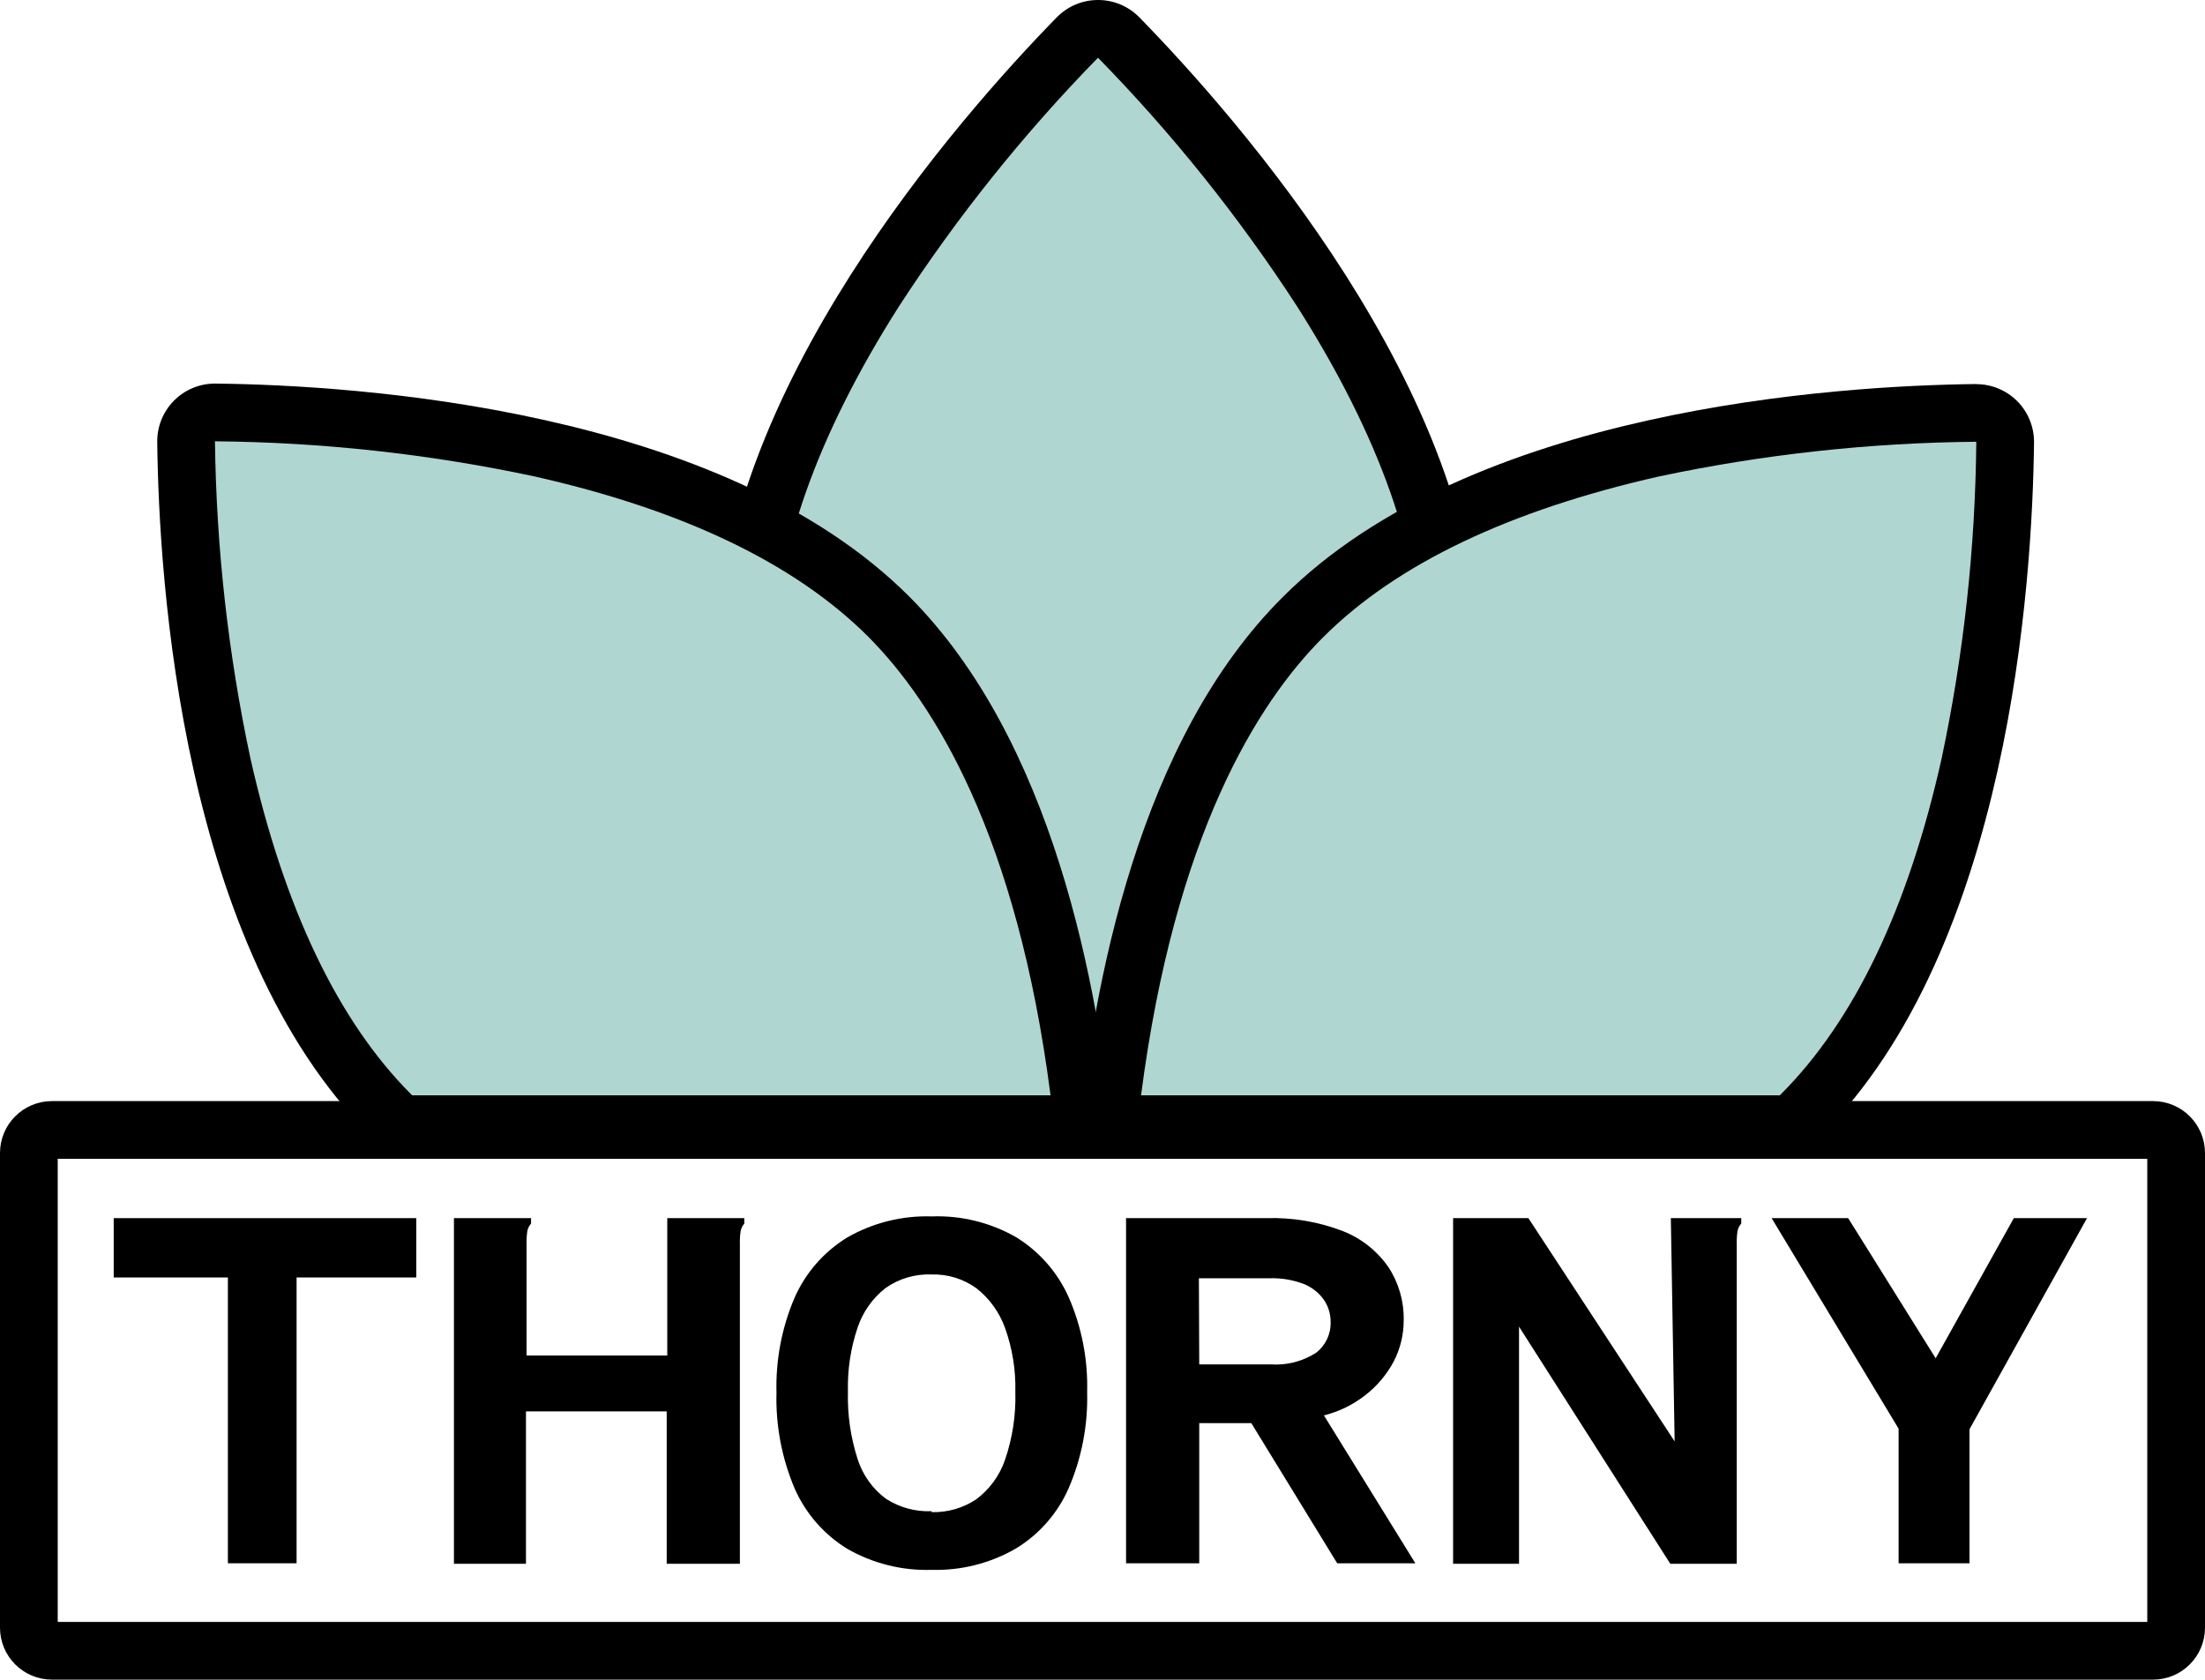
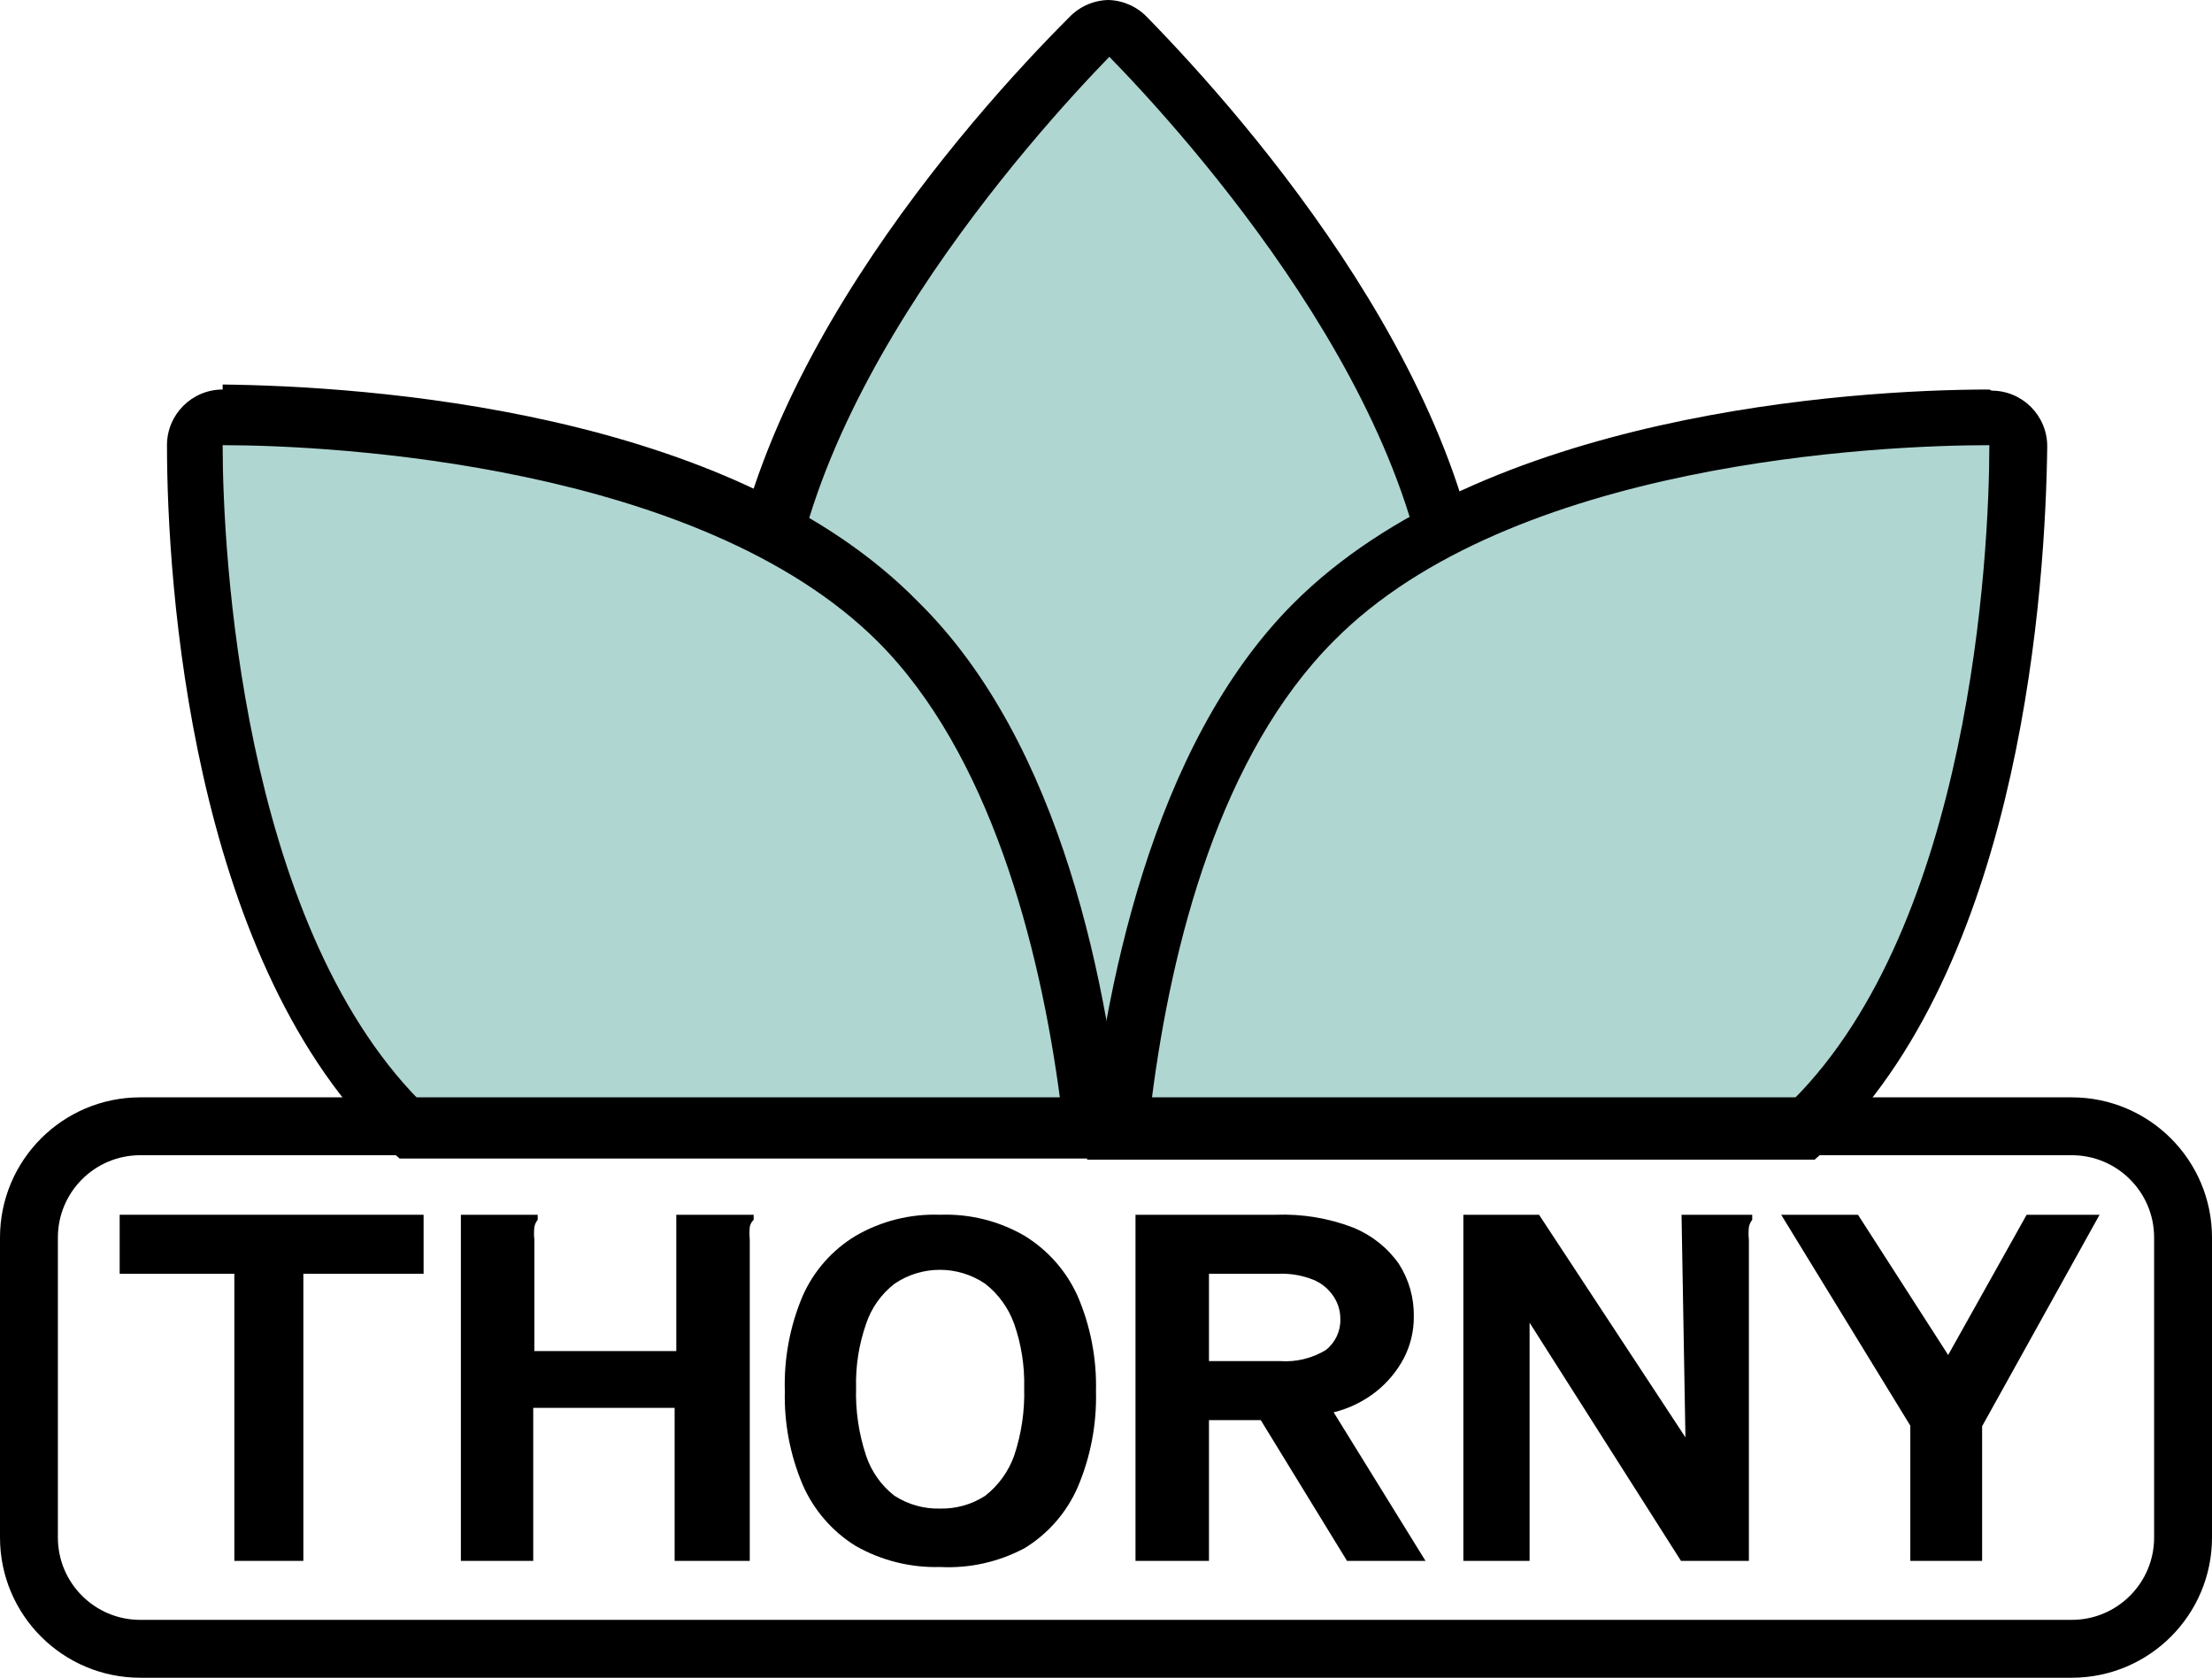
- <svg xmlns="http://www.w3.org/2000/svg" viewBox="0 0 191 145.51">
+ <svg xmlns="http://www.w3.org/2000/svg" viewBox="0 0 39.74 30.14">
  <defs>
-     <style>.a{fill:#b0d6d2;}.b{fill:none;stroke:#000;stroke-miterlimit:10;stroke-width:5px;}</style>
+     <style>.a{fill:#b0d6d2;}.b{fill:none;stroke:#000;stroke-miterlimit:10;stroke-width:1.04px;}</style>
  </defs>
-   <path d="M19.74,135.43V110.67H9.85v-5.14H36.06v5.14H25.69v24.76Z" />
-   <path d="M39.32,105.53H46V106a1.45,1.45,0,0,0-.32.63,7.06,7.06,0,0,0-.07,1.15v9.65H57.8V105.53h6.67V106a1.43,1.43,0,0,0-.31.63,6.05,6.05,0,0,0-.07,1.15v27.69H57.75v-13.2H45.56v13.2H39.32Z" />
-   <path d="M80.7,136a13.81,13.81,0,0,1-7.32-1.83,11.61,11.61,0,0,1-4.56-5.25,19.9,19.9,0,0,1-1.56-8.28,19.57,19.57,0,0,1,1.56-8.2,11.61,11.61,0,0,1,4.56-5.23,13.81,13.81,0,0,1,7.32-1.83A13.72,13.72,0,0,1,88,107.17a11.71,11.71,0,0,1,4.58,5.23,19.25,19.25,0,0,1,1.59,8.2,19.7,19.7,0,0,1-1.59,8.3A11.51,11.51,0,0,1,88,134.15,13.81,13.81,0,0,1,80.7,136Zm0-5a6.62,6.62,0,0,0,3.86-1.11,7.19,7.19,0,0,0,2.5-3.43,16.67,16.67,0,0,0,.89-5.87,15.28,15.28,0,0,0-.89-5.54,7.64,7.64,0,0,0-2.5-3.46,6.32,6.32,0,0,0-3.86-1.18,6.48,6.48,0,0,0-4,1.18A7.29,7.29,0,0,0,74.29,115a16,16,0,0,0-.84,5.54,17.5,17.5,0,0,0,.84,5.87,6.87,6.87,0,0,0,2.45,3.43A6.79,6.79,0,0,0,80.7,130.92Z" />
-   <path d="M97.54,135.43v-29.9h12.15a17,17,0,0,1,6.65,1.13,8.65,8.65,0,0,1,3.93,3.12,8.07,8.07,0,0,1,1.32,4.58,7.72,7.72,0,0,1-.86,3.58,9.17,9.17,0,0,1-2.43,2.9,9.59,9.59,0,0,1-3.62,1.78l7.92,12.81h-6.77l-7.44-12.14h-4.51v12.14Zm6.34-17.23h6.19a6.44,6.44,0,0,0,3.92-1,3.23,3.23,0,0,0,1.27-2.67,3.36,3.36,0,0,0-.58-1.92,3.91,3.91,0,0,0-1.73-1.37,7.6,7.6,0,0,0-3-.5h-6.1Z" />
-   <path d="M125.87,105.53h6.52l12.67,19.34-.33-19.34h6.1V106a1.35,1.35,0,0,0-.32.63,6.05,6.05,0,0,0-.07,1.15v27.69h-5.76l-13.1-20.54v20.54h-5.71Z" />
-   <path d="M164.46,135.43V123.77l-11-18.24h6.63l7.58,12.14,6.77-12.14h6.34L170.6,123.82v11.61Z" />
-   <path class="a" d="M81.77,97.39C73.77,86.91,64.62,71.7,64.62,57c0-7.33,2.8-27.23,28.72-53.76a2.47,2.47,0,0,1,1.78-.75,2.51,2.51,0,0,1,1.78.75C122.82,29.78,125.62,49.68,125.62,57c0,14.69-9.16,29.9-17.16,40.38Z" />
-   <path d="M95.11,5a138.91,138.91,0,0,1,17.27,21.58C119.5,37.79,123.12,48,123.12,57c0,13.55-8.33,27.76-15.9,37.88H83C75.44,84.77,67.12,70.56,67.12,57c0-9,3.61-19.22,10.73-30.43A139.58,139.58,0,0,1,95.11,5m0-5a5,5,0,0,0-3.57,1.5C83,10.24,62.12,34,62.12,57c0,15.6,9.58,31.51,18.42,42.88h29.15c8.84-11.37,18.43-27.28,18.43-42.88,0-23-20.9-46.77-29.44-55.51A5,5,0,0,0,95.12,0Z" />
-   <path class="a" d="M96,97.39c1.59-14.51,5.84-33,16.82-44,5.18-5.18,21.24-17.27,58.32-17.7h0a2.49,2.49,0,0,1,2.52,2.52c-.43,37.08-12.52,53.14-17.7,58.32-.28.28-.57.55-.86.82Z" />
-   <path d="M171.19,38.23a138.55,138.55,0,0,1-3,27.46c-2.9,13-7.58,22.76-13.93,29.11l-.09.09H98.84c2.91-22.52,10.07-34,15.78-39.69,6.35-6.35,16.14-11,29.11-13.93a138.62,138.62,0,0,1,27.46-3m0-5h0c-12.22.14-43.78,2.15-60.06,18.44C98.76,64,94.61,85.07,93.26,99.89H156.1c.57-.51,1.12-1,1.66-1.56,16.28-16.28,18.29-47.84,18.43-60a5,5,0,0,0-5-5.05Z" />
-   <path class="a" d="M34.7,97.39l-.85-.82c-5.18-5.18-17.28-21.24-17.71-58.32a2.49,2.49,0,0,1,2.49-2.52C55.75,36.16,71.8,48.25,77,53.43c11,11,15.23,29.45,16.83,44Z" />
-   <path d="M18.63,38.23a138.71,138.71,0,0,1,27.47,3c13,2.9,22.76,7.58,29.11,13.93C80.93,60.91,88.09,72.37,91,94.89H35.7l-.09-.09c-6.34-6.35-11-16.14-13.92-29.11a140,140,0,0,1-3.07-27.46h0m0-5a5,5,0,0,0-5,5.05c.14,12.21,2.15,43.77,18.44,60.05.53.54,1.09,1,1.65,1.56H96.57C95.22,85.07,91.08,64,78.75,51.67,62.46,35.38,30.9,33.37,18.69,33.23Z" />
-   <rect class="b" x="2.5" y="97.89" width="186" height="45.12" rx="2" ry="2" />
+   <path d="M4.21,28.05V22.89H2.15V21.83H7.61v1.06H5.45v5.16Z" />
+   <path d="M8.28,21.83H9.66v.09a.31.31,0,0,0-.06.13,1.06,1.06,0,0,0,0,.23v2h2.55V21.83h1.39v.09a.24.24,0,0,0-.07.13,1.29,1.29,0,0,0,0,.23v5.77H12.12V25.3H9.58v2.75H8.28Z" />
+   <path d="M16.89,28.16a2.9,2.9,0,0,1-1.52-.38,2.44,2.44,0,0,1-.95-1.1A4.06,4.06,0,0,1,14.1,25a4.08,4.08,0,0,1,.32-1.71,2.39,2.39,0,0,1,.95-1.08,2.81,2.81,0,0,1,1.52-.38,2.81,2.81,0,0,1,1.52.38,2.45,2.45,0,0,1,.95,1.08A4.08,4.08,0,0,1,19.69,25a4.14,4.14,0,0,1-.33,1.73,2.42,2.42,0,0,1-.95,1.09A2.9,2.9,0,0,1,16.89,28.16Zm0-1.05a1.43,1.43,0,0,0,.81-.23,1.6,1.6,0,0,0,.52-.72,3.53,3.53,0,0,0,.18-1.22,3.23,3.23,0,0,0-.18-1.15,1.6,1.6,0,0,0-.52-.72,1.45,1.45,0,0,0-1.63,0,1.52,1.52,0,0,0-.51.72,3.23,3.23,0,0,0-.18,1.15,3.53,3.53,0,0,0,.18,1.22,1.52,1.52,0,0,0,.51.72A1.44,1.44,0,0,0,16.89,27.11Z" />
+   <path d="M20.4,28.05V21.83h2.52a3.51,3.51,0,0,1,1.39.23,1.86,1.86,0,0,1,.82.65,1.7,1.7,0,0,1,.27.95,1.6,1.6,0,0,1-.18.75,1.91,1.91,0,0,1-.5.6,2,2,0,0,1-.76.37l1.65,2.67H24.2l-1.55-2.53h-.93v2.53Zm1.32-3.59H23a1.39,1.39,0,0,0,.82-.2.68.68,0,0,0,.26-.56.72.72,0,0,0-.12-.4A.8.8,0,0,0,23.6,23a1.53,1.53,0,0,0-.62-.11H21.72Z" />
+   <path d="M26.29,21.83h1.36l2.63,4-.07-4h1.27v.09a.31.31,0,0,0-.06.13,1.06,1.06,0,0,0,0,.23v5.77H30.2l-2.72-4.28v4.28H26.29Z" />
+   <path d="M34.32,28.05V25.62L32,21.83h1.38L35,24.35l1.41-2.52h1.31l-2.11,3.8v2.42Z" />
+   <path class="a" d="M17.13,20.26c-1.66-2.18-3.57-5.34-3.57-8.4,0-4.57,4.18-9.34,6-11.18a.51.51,0,0,1,.74,0c1.8,1.84,6,6.61,6,11.18,0,3.06-1.91,6.22-3.57,8.4Z" />
+   <path d="M19.91,1c1.37,1.4,5.83,6.32,5.83,10.82,0,2.82-1.74,5.78-3.31,7.88h-5c-1.57-2.1-3.3-5.06-3.3-7.88,0-4.5,4.45-9.41,5.82-10.82m0-1a1,1,0,0,0-.74.31C17.39,2.13,13,7.07,13,11.86c0,3.25,2,6.56,3.84,8.92h6.06c1.84-2.36,3.84-5.67,3.84-8.92,0-4.79-4.35-9.73-6.13-11.55A1,1,0,0,0,19.91,0Z" />
+   <path class="a" d="M20.1,20.26c.33-3,1.22-6.86,3.5-9.14,3.24-3.24,9.56-3.66,12.13-3.69a.53.53,0,0,1,.38.16.51.51,0,0,1,.15.37c0,2.57-.45,8.9-3.68,12.13l-.18.17Z" />
+   <path d="M35.74,8c0,2-.35,8.59-3.53,11.77l0,0H20.69c.36-2.83,1.24-6.22,3.28-8.26C27.15,8.3,33.78,8,35.74,8m0-1h0c-2.54,0-9.11.45-12.5,3.84-2.56,2.56-3.42,7-3.71,10H32.6c.12-.1.23-.21.34-.32,3.39-3.39,3.81-10,3.84-12.5a1,1,0,0,0-1-1Z" />
+   <path class="a" d="M7.34,20.26l-.18-.17C3.93,16.86,3.51,10.53,3.48,8a.51.51,0,0,1,.15-.37A.52.52,0,0,1,4,7.43c2.57,0,8.9.45,12.14,3.69,2.28,2.28,3.17,6.12,3.5,9.14Z" />
+   <path d="M4,6.91V8c2,0,8.58.35,11.77,3.53,2,2,2.91,5.43,3.28,8.26H7.55l0,0C4.34,16.54,4,9.91,4,8H4v-1m0,0A1,1,0,0,0,3,8c0,2.54.45,9.11,3.84,12.5.11.11.22.22.34.32H20.21c-.28-3.08-1.14-7.47-3.71-10C13.12,7.36,6.55,6.94,4,6.91Z" />
+   <rect class="b" x="0.52" y="20.24" width="38.7" height="9.39" rx="2" ry="2" />
</svg>
